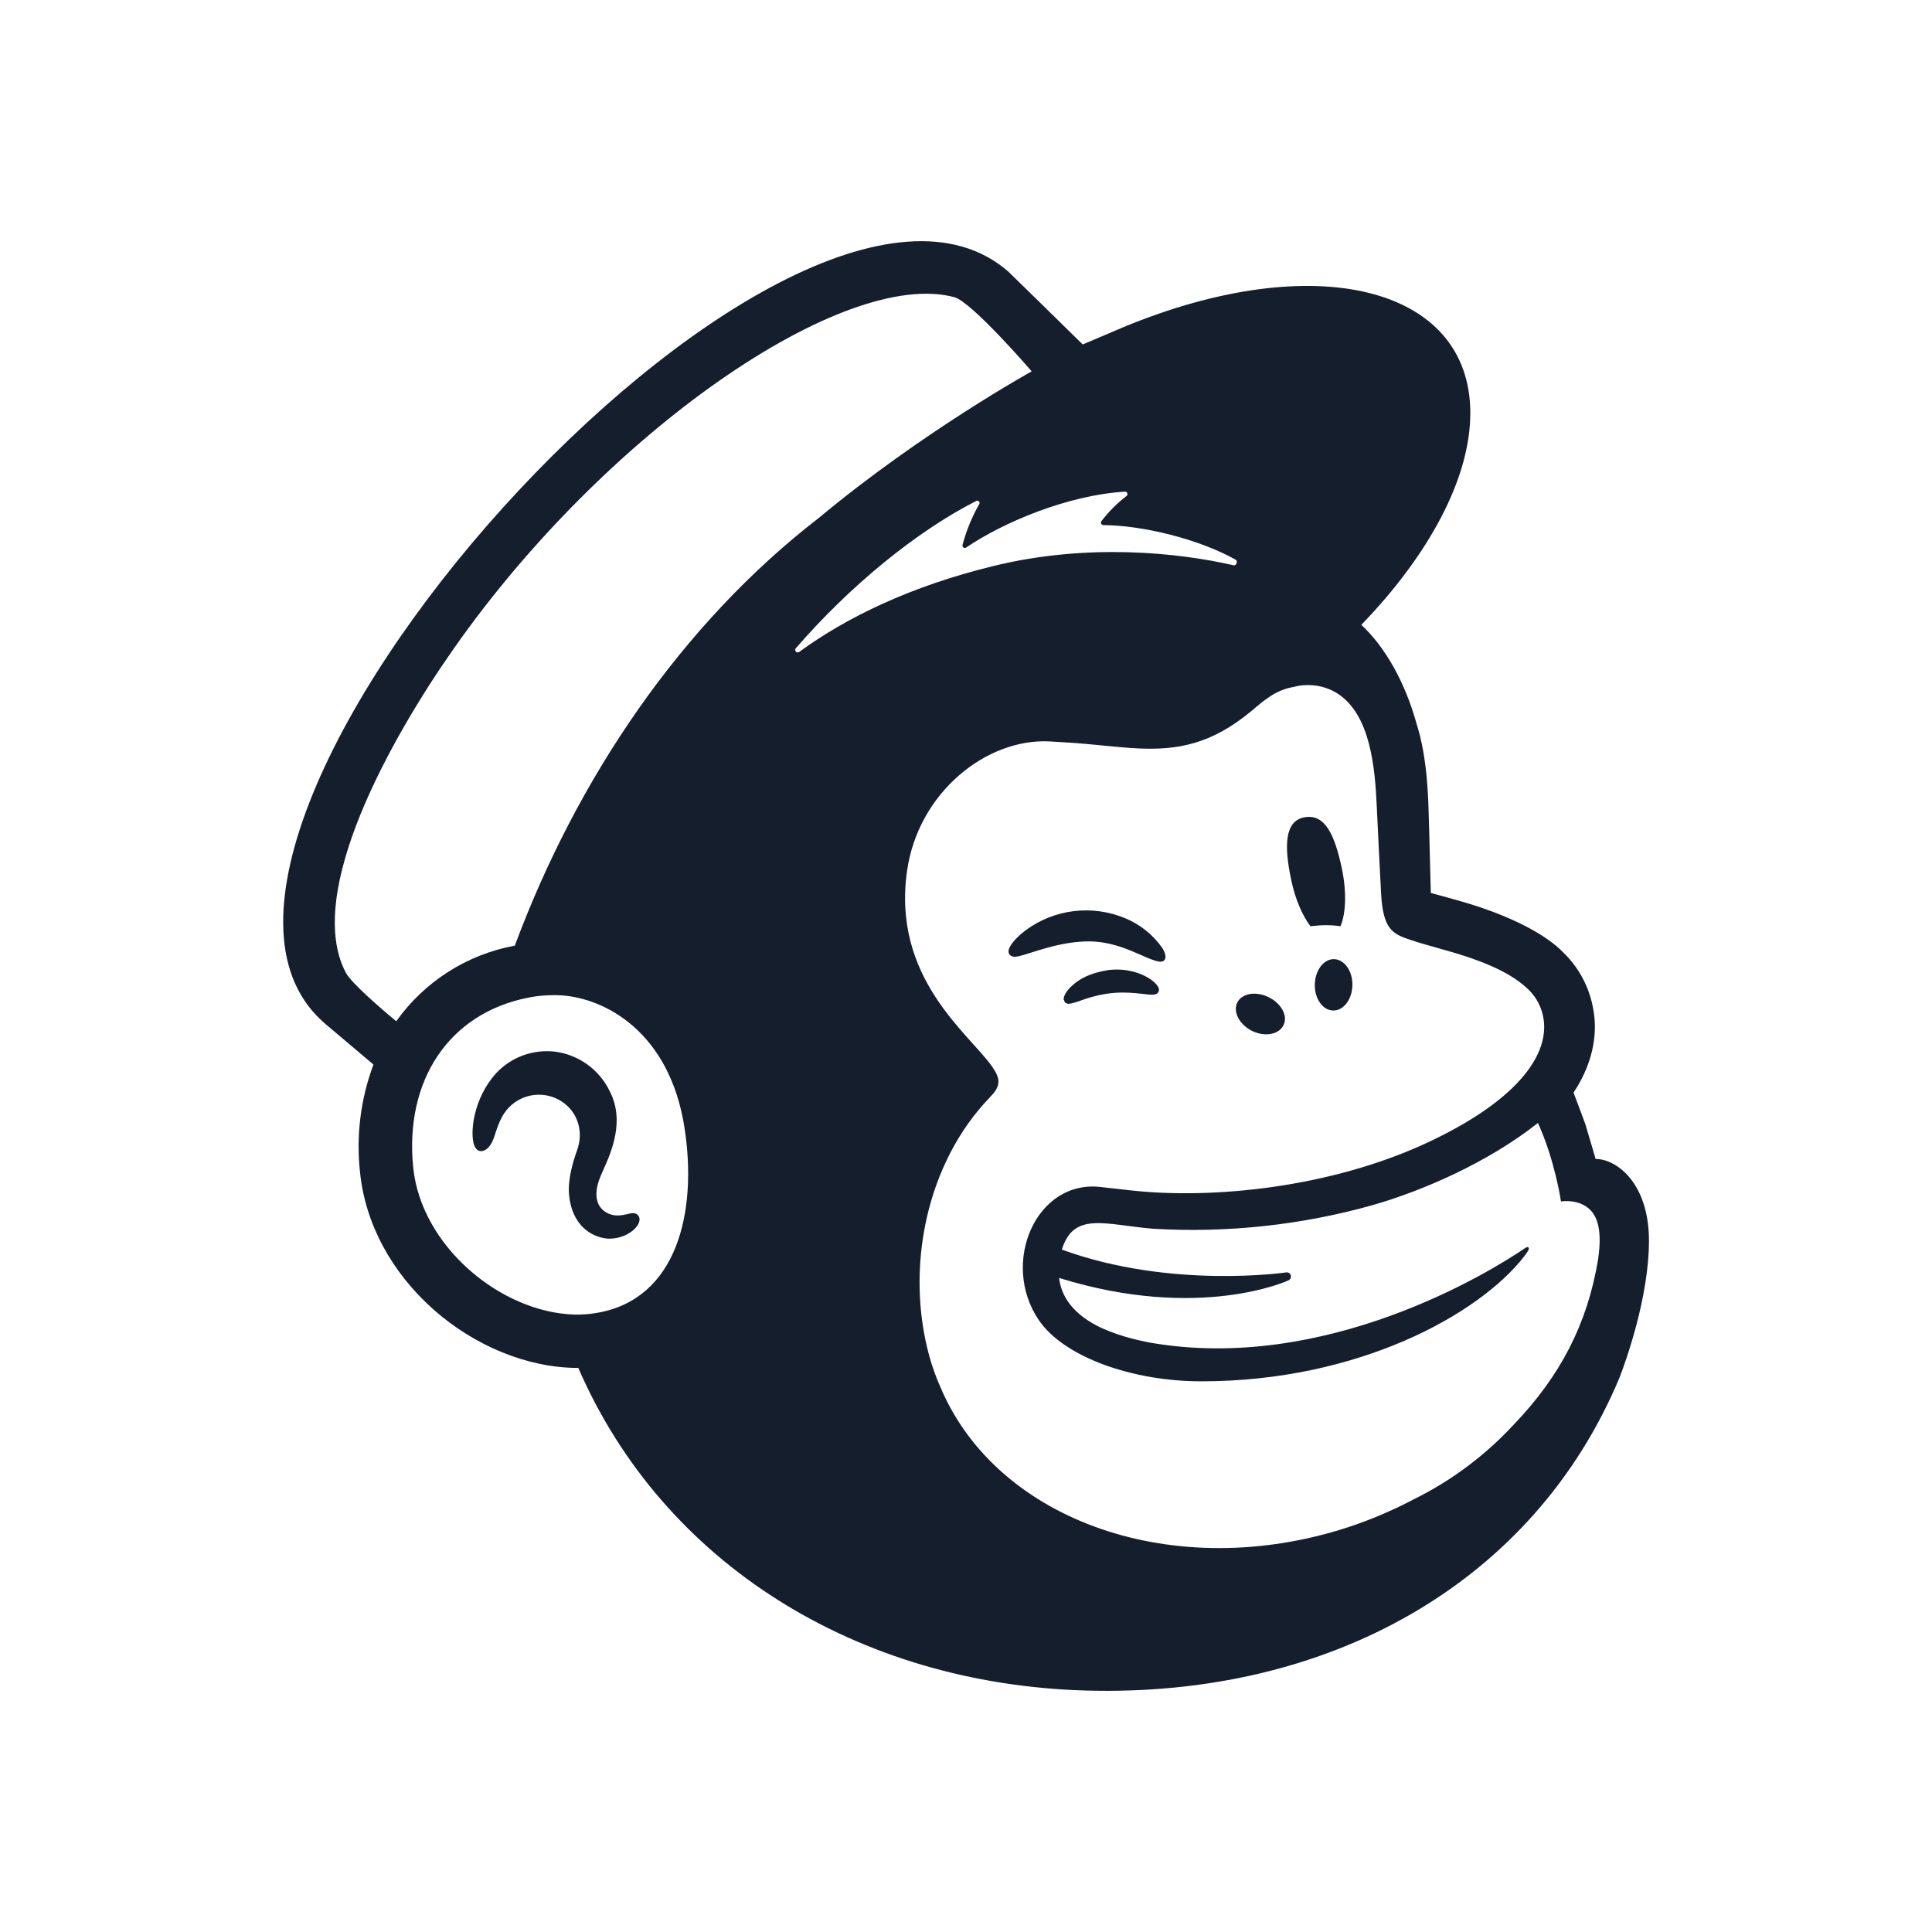
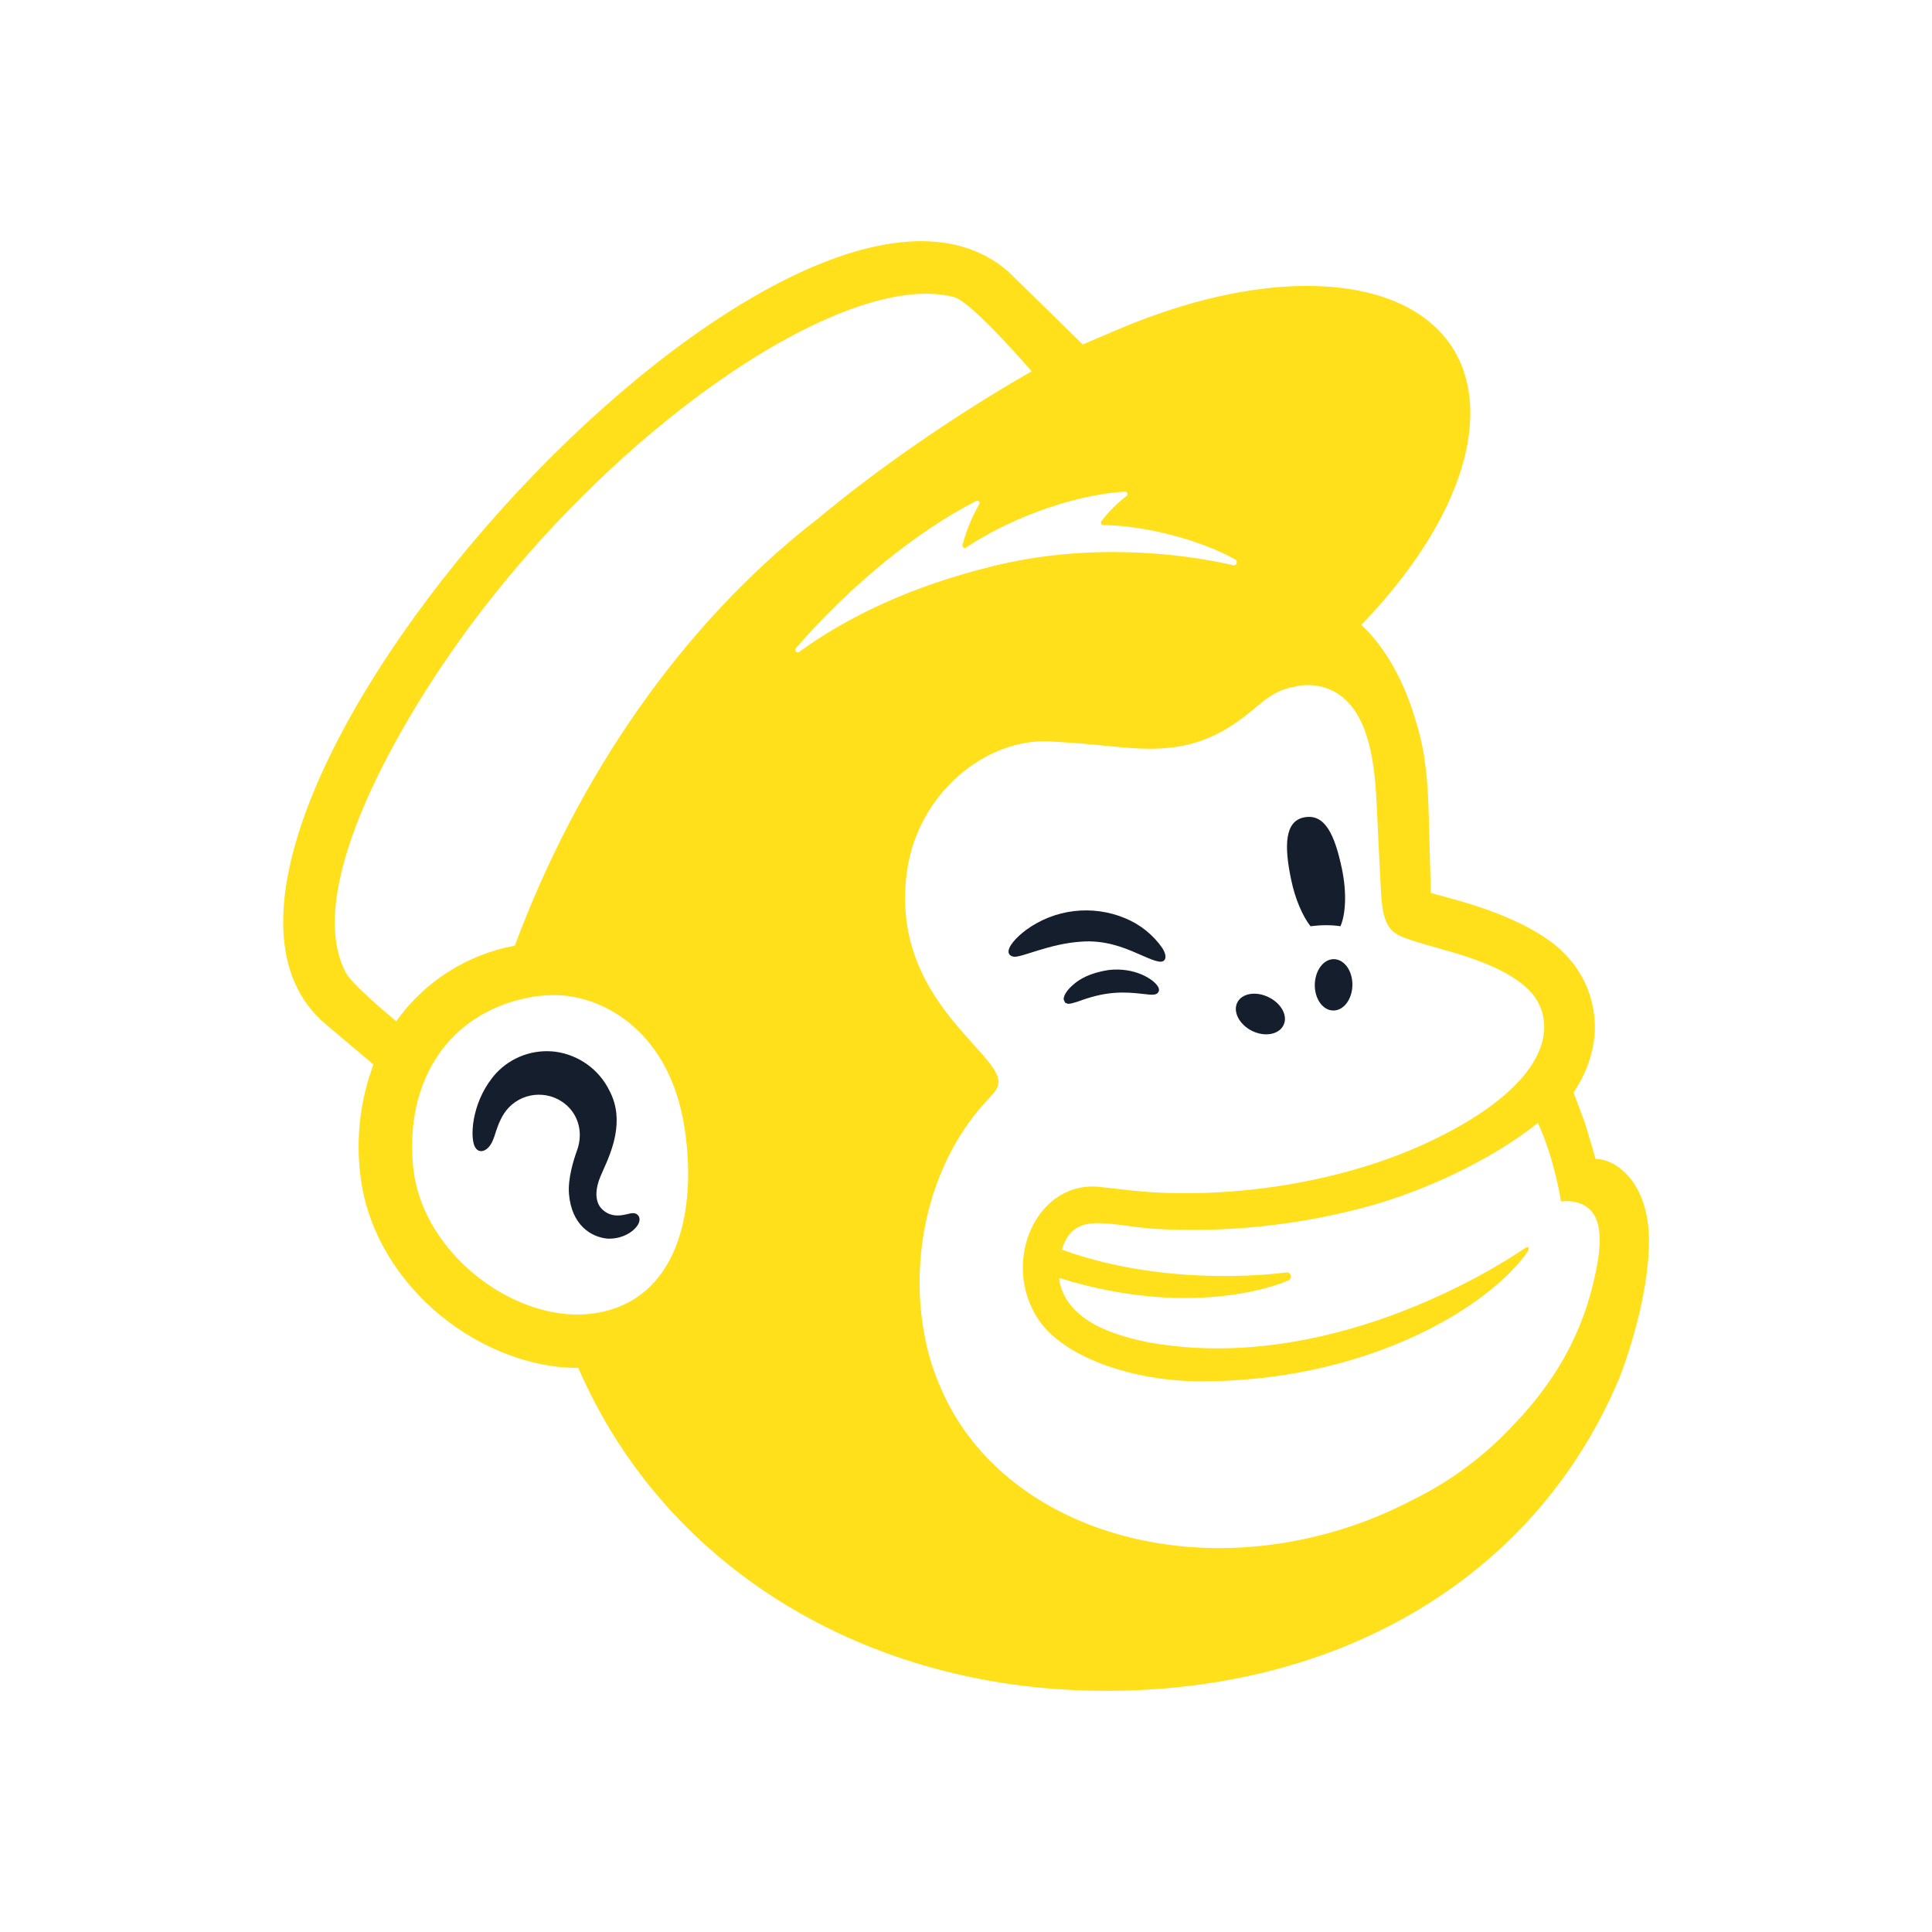
<svg xmlns="http://www.w3.org/2000/svg" width="58" height="58" viewBox="0 0 58 58" fill="none">
  <path d="M39.341 27.806C39.66 27.767 39.962 27.763 40.242 27.806C40.402 27.434 40.431 26.794 40.288 26.095C40.071 25.058 39.778 24.432 39.174 24.534C38.568 24.631 38.543 25.38 38.763 26.416C38.884 26.997 39.102 27.494 39.341 27.806ZM34.148 28.625C34.583 28.814 34.848 28.937 34.947 28.833C35.017 28.765 34.998 28.63 34.894 28.461C34.615 28.06 34.225 27.749 33.773 27.564C33.29 27.363 32.763 27.29 32.243 27.352C31.723 27.413 31.228 27.608 30.805 27.917C30.518 28.13 30.245 28.422 30.279 28.601C30.295 28.657 30.334 28.703 30.436 28.722C30.675 28.749 31.509 28.326 32.473 28.268C33.154 28.219 33.712 28.432 34.148 28.625ZM33.275 29.121C32.714 29.21 32.403 29.394 32.205 29.573C32.033 29.723 31.931 29.882 31.931 30L31.975 30.102L32.064 30.136C32.192 30.136 32.478 30.025 32.478 30.025C33.261 29.747 33.78 29.778 34.295 29.836C34.578 29.87 34.711 29.884 34.773 29.788C34.79 29.759 34.817 29.703 34.757 29.609C34.621 29.389 34.053 29.029 33.275 29.121ZM37.586 30.948C37.971 31.136 38.391 31.059 38.529 30.781C38.672 30.503 38.471 30.124 38.087 29.938C37.705 29.747 37.282 29.819 37.144 30.097C37.006 30.375 37.207 30.759 37.586 30.948ZM40.047 28.794C39.737 28.79 39.481 29.128 39.471 29.558C39.464 29.986 39.713 30.334 40.025 30.336C40.337 30.341 40.593 30 40.6 29.575C40.607 29.15 40.361 28.802 40.047 28.794ZM19.157 36.487C19.08 36.39 18.951 36.417 18.828 36.45C18.741 36.467 18.645 36.492 18.541 36.489C18.437 36.491 18.334 36.468 18.24 36.421C18.147 36.374 18.067 36.306 18.007 36.221C17.864 36.003 17.871 35.677 18.031 35.307L18.103 35.141C18.355 34.582 18.768 33.645 18.301 32.753C18.149 32.438 17.921 32.166 17.638 31.96C17.355 31.755 17.026 31.622 16.68 31.574C16.352 31.532 16.02 31.569 15.709 31.681C15.399 31.793 15.119 31.977 14.894 32.219C14.208 32.975 14.104 34.01 14.234 34.377C14.285 34.512 14.362 34.549 14.415 34.556C14.531 34.573 14.703 34.486 14.812 34.193L14.846 34.102C14.894 33.947 14.983 33.657 15.131 33.43C15.312 33.152 15.597 32.958 15.922 32.89C16.247 32.822 16.586 32.886 16.863 33.067C17.347 33.384 17.528 33.973 17.323 34.536C17.216 34.829 17.045 35.385 17.081 35.842C17.158 36.767 17.733 37.139 18.241 37.185C18.739 37.202 19.087 36.924 19.176 36.719C19.227 36.591 19.183 36.516 19.157 36.487Z" fill="#151E2C" />
-   <path d="M47.901 34.793C47.879 34.723 47.753 34.271 47.587 33.729L47.239 32.801C47.918 31.779 47.93 30.87 47.84 30.353C47.738 29.688 47.423 29.074 46.941 28.604C46.405 28.043 45.305 27.463 43.763 27.03L42.954 26.806C42.949 26.769 42.91 24.896 42.879 24.092C42.852 23.512 42.804 22.603 42.521 21.709C42.183 20.496 41.6 19.442 40.868 18.758C42.886 16.67 44.143 14.367 44.14 12.393C44.133 8.596 39.469 7.441 33.72 9.824L32.504 10.341C32.499 10.336 30.303 8.18 30.271 8.154C23.712 2.436 3.224 25.215 9.778 30.747L11.211 31.958C10.824 32.995 10.686 34.108 10.81 35.208C10.967 36.733 11.75 38.191 13.021 39.319C14.229 40.387 15.822 41.069 17.361 41.066C19.911 46.944 25.735 50.544 32.565 50.75C39.892 50.968 46.04 47.529 48.621 41.352C48.788 40.919 49.503 38.966 49.503 37.243C49.501 35.508 48.522 34.79 47.901 34.793ZM17.922 39.413C17.699 39.453 17.472 39.47 17.245 39.464C15.032 39.401 12.642 37.41 12.405 35.049C12.141 32.439 13.475 30.428 15.839 29.954C16.119 29.894 16.462 29.863 16.83 29.88C18.154 29.957 20.102 30.972 20.549 33.855C20.945 36.405 20.317 39.007 17.922 39.413ZM15.455 28.389C14.018 28.654 12.741 29.469 11.895 30.66C11.419 30.264 10.537 29.5 10.382 29.201C9.116 26.798 11.762 22.125 13.613 19.485C18.178 12.965 25.336 8.033 28.652 8.922C29.189 9.077 30.972 11.148 30.972 11.148C30.972 11.148 27.661 12.982 24.587 15.544C20.452 18.734 17.323 23.364 15.455 28.389ZM38.681 38.437C38.706 38.427 38.727 38.408 38.74 38.384C38.753 38.361 38.758 38.333 38.754 38.306C38.752 38.29 38.748 38.275 38.74 38.261C38.732 38.246 38.722 38.234 38.709 38.224C38.696 38.213 38.682 38.206 38.666 38.201C38.651 38.197 38.634 38.196 38.618 38.198C38.618 38.198 35.153 38.71 31.878 37.514C32.233 36.356 33.186 36.77 34.619 36.888C36.846 37.019 39.08 36.778 41.228 36.173C42.71 35.745 44.658 34.906 46.17 33.712C46.683 34.836 46.862 36.069 46.862 36.069C46.862 36.069 47.255 35.999 47.587 36.202C47.901 36.395 48.128 36.794 47.973 37.823C47.652 39.752 46.835 41.315 45.455 42.756C44.596 43.687 43.573 44.453 42.437 45.013C41.805 45.346 41.147 45.625 40.469 45.849C35.276 47.543 29.959 45.68 28.246 41.675C28.108 41.369 27.993 41.052 27.903 40.728C27.173 38.089 27.792 34.928 29.727 32.932V32.929C29.851 32.804 29.974 32.656 29.974 32.468C29.974 32.313 29.872 32.147 29.788 32.026C29.111 31.044 26.76 29.37 27.233 26.129C27.569 23.799 29.607 22.161 31.506 22.258L31.989 22.287C32.811 22.335 33.529 22.439 34.206 22.47C35.341 22.516 36.359 22.352 37.567 21.346C37.975 21.003 38.302 20.711 38.853 20.619C38.911 20.605 39.056 20.558 39.343 20.568C39.638 20.58 39.925 20.671 40.172 20.832C41.139 21.474 41.277 23.036 41.33 24.179C41.359 24.829 41.439 26.407 41.463 26.856C41.526 27.891 41.799 28.038 42.345 28.217C42.657 28.323 42.944 28.396 43.367 28.519C44.645 28.874 45.409 29.244 45.888 29.71C46.136 29.951 46.296 30.267 46.342 30.61C46.499 31.714 45.489 33.077 42.826 34.314C39.911 35.665 36.376 36.008 33.935 35.735L33.079 35.639C31.122 35.377 30.013 37.901 31.185 39.629C31.941 40.742 33.998 41.468 36.059 41.468C40.779 41.472 44.409 39.457 45.762 37.712L45.868 37.56C45.931 37.458 45.88 37.407 45.796 37.461C44.696 38.215 39.795 41.211 34.556 40.312C34.556 40.312 33.918 40.206 33.338 39.979C32.879 39.805 31.91 39.355 31.794 38.364C36.016 39.677 38.681 38.44 38.681 38.437ZM23.891 19.461C25.515 17.586 27.514 15.952 29.307 15.039C29.367 15.005 29.433 15.075 29.399 15.131C29.179 15.517 29.01 15.929 28.896 16.358C28.882 16.424 28.952 16.477 29.007 16.436C30.124 15.677 32.062 14.863 33.763 14.761C33.78 14.758 33.797 14.761 33.812 14.769C33.826 14.778 33.837 14.791 33.843 14.807C33.849 14.822 33.85 14.839 33.844 14.855C33.839 14.871 33.828 14.885 33.814 14.894C33.532 15.11 33.28 15.363 33.065 15.646C33.031 15.694 33.062 15.764 33.123 15.764C34.317 15.771 36.001 16.187 37.096 16.803C37.168 16.846 37.115 16.989 37.035 16.97C35.373 16.59 32.659 16.3 29.836 16.989C27.313 17.603 25.39 18.55 23.99 19.573C23.918 19.621 23.833 19.527 23.891 19.461Z" fill="#151E2C" />
+   <path d="M47.901 34.793C47.879 34.723 47.753 34.271 47.587 33.729L47.239 32.801C47.918 31.779 47.93 30.87 47.84 30.353C47.738 29.688 47.423 29.074 46.941 28.604C46.405 28.043 45.305 27.463 43.763 27.03L42.954 26.806C42.949 26.769 42.91 24.896 42.879 24.092C42.852 23.512 42.804 22.603 42.521 21.709C42.183 20.496 41.6 19.442 40.868 18.758C42.886 16.67 44.143 14.367 44.14 12.393C44.133 8.596 39.469 7.441 33.72 9.824L32.504 10.341C32.499 10.336 30.303 8.18 30.271 8.154C23.712 2.436 3.224 25.215 9.778 30.747L11.211 31.958C10.824 32.995 10.686 34.108 10.81 35.208C10.967 36.733 11.75 38.191 13.021 39.319C14.229 40.387 15.822 41.069 17.361 41.066C19.911 46.944 25.735 50.544 32.565 50.75C39.892 50.968 46.04 47.529 48.621 41.352C48.788 40.919 49.503 38.966 49.503 37.243C49.501 35.508 48.522 34.79 47.901 34.793ZM17.922 39.413C17.699 39.453 17.472 39.47 17.245 39.464C15.032 39.401 12.642 37.41 12.405 35.049C12.141 32.439 13.475 30.428 15.839 29.954C16.119 29.894 16.462 29.863 16.83 29.88C18.154 29.957 20.102 30.972 20.549 33.855C20.945 36.405 20.317 39.007 17.922 39.413ZM15.455 28.389C14.018 28.654 12.741 29.469 11.895 30.66C11.419 30.264 10.537 29.5 10.382 29.201C9.116 26.798 11.762 22.125 13.613 19.485C18.178 12.965 25.336 8.033 28.652 8.922C29.189 9.077 30.972 11.148 30.972 11.148C30.972 11.148 27.661 12.982 24.587 15.544C20.452 18.734 17.323 23.364 15.455 28.389ZM38.681 38.437C38.706 38.427 38.727 38.408 38.74 38.384C38.753 38.361 38.758 38.333 38.754 38.306C38.752 38.29 38.748 38.275 38.74 38.261C38.732 38.246 38.722 38.234 38.709 38.224C38.696 38.213 38.682 38.206 38.666 38.201C38.651 38.197 38.634 38.196 38.618 38.198C38.618 38.198 35.153 38.71 31.878 37.514C32.233 36.356 33.186 36.77 34.619 36.888C36.846 37.019 39.08 36.778 41.228 36.173C42.71 35.745 44.658 34.906 46.17 33.712C46.683 34.836 46.862 36.069 46.862 36.069C46.862 36.069 47.255 35.999 47.587 36.202C47.901 36.395 48.128 36.794 47.973 37.823C47.652 39.752 46.835 41.315 45.455 42.756C44.596 43.687 43.573 44.453 42.437 45.013C41.805 45.346 41.147 45.625 40.469 45.849C35.276 47.543 29.959 45.68 28.246 41.675C28.108 41.369 27.993 41.052 27.903 40.728C27.173 38.089 27.792 34.928 29.727 32.932V32.929C29.851 32.804 29.974 32.656 29.974 32.468C29.974 32.313 29.872 32.147 29.788 32.026C29.111 31.044 26.76 29.37 27.233 26.129C27.569 23.799 29.607 22.161 31.506 22.258L31.989 22.287C32.811 22.335 33.529 22.439 34.206 22.47C35.341 22.516 36.359 22.352 37.567 21.346C37.975 21.003 38.302 20.711 38.853 20.619C38.911 20.605 39.056 20.558 39.343 20.568C39.638 20.58 39.925 20.671 40.172 20.832C41.139 21.474 41.277 23.036 41.33 24.179C41.359 24.829 41.439 26.407 41.463 26.856C41.526 27.891 41.799 28.038 42.345 28.217C42.657 28.323 42.944 28.396 43.367 28.519C44.645 28.874 45.409 29.244 45.888 29.71C46.136 29.951 46.296 30.267 46.342 30.61C46.499 31.714 45.489 33.077 42.826 34.314C39.911 35.665 36.376 36.008 33.935 35.735L33.079 35.639C31.122 35.377 30.013 37.901 31.185 39.629C31.941 40.742 33.998 41.468 36.059 41.468C40.779 41.472 44.409 39.457 45.762 37.712L45.868 37.56C45.931 37.458 45.88 37.407 45.796 37.461C44.696 38.215 39.795 41.211 34.556 40.312C34.556 40.312 33.918 40.206 33.338 39.979C32.879 39.805 31.91 39.355 31.794 38.364C36.016 39.677 38.681 38.44 38.681 38.437ZM23.891 19.461C25.515 17.586 27.514 15.952 29.307 15.039C29.367 15.005 29.433 15.075 29.399 15.131C29.179 15.517 29.01 15.929 28.896 16.358C28.882 16.424 28.952 16.477 29.007 16.436C30.124 15.677 32.062 14.863 33.763 14.761C33.78 14.758 33.797 14.761 33.812 14.769C33.826 14.778 33.837 14.791 33.843 14.807C33.849 14.822 33.85 14.839 33.844 14.855C33.839 14.871 33.828 14.885 33.814 14.894C33.532 15.11 33.28 15.363 33.065 15.646C33.031 15.694 33.062 15.764 33.123 15.764C34.317 15.771 36.001 16.187 37.096 16.803C37.168 16.846 37.115 16.989 37.035 16.97C35.373 16.59 32.659 16.3 29.836 16.989C27.313 17.603 25.39 18.55 23.99 19.573C23.918 19.621 23.833 19.527 23.891 19.461Z" fill="#ffe01b" />
</svg>
